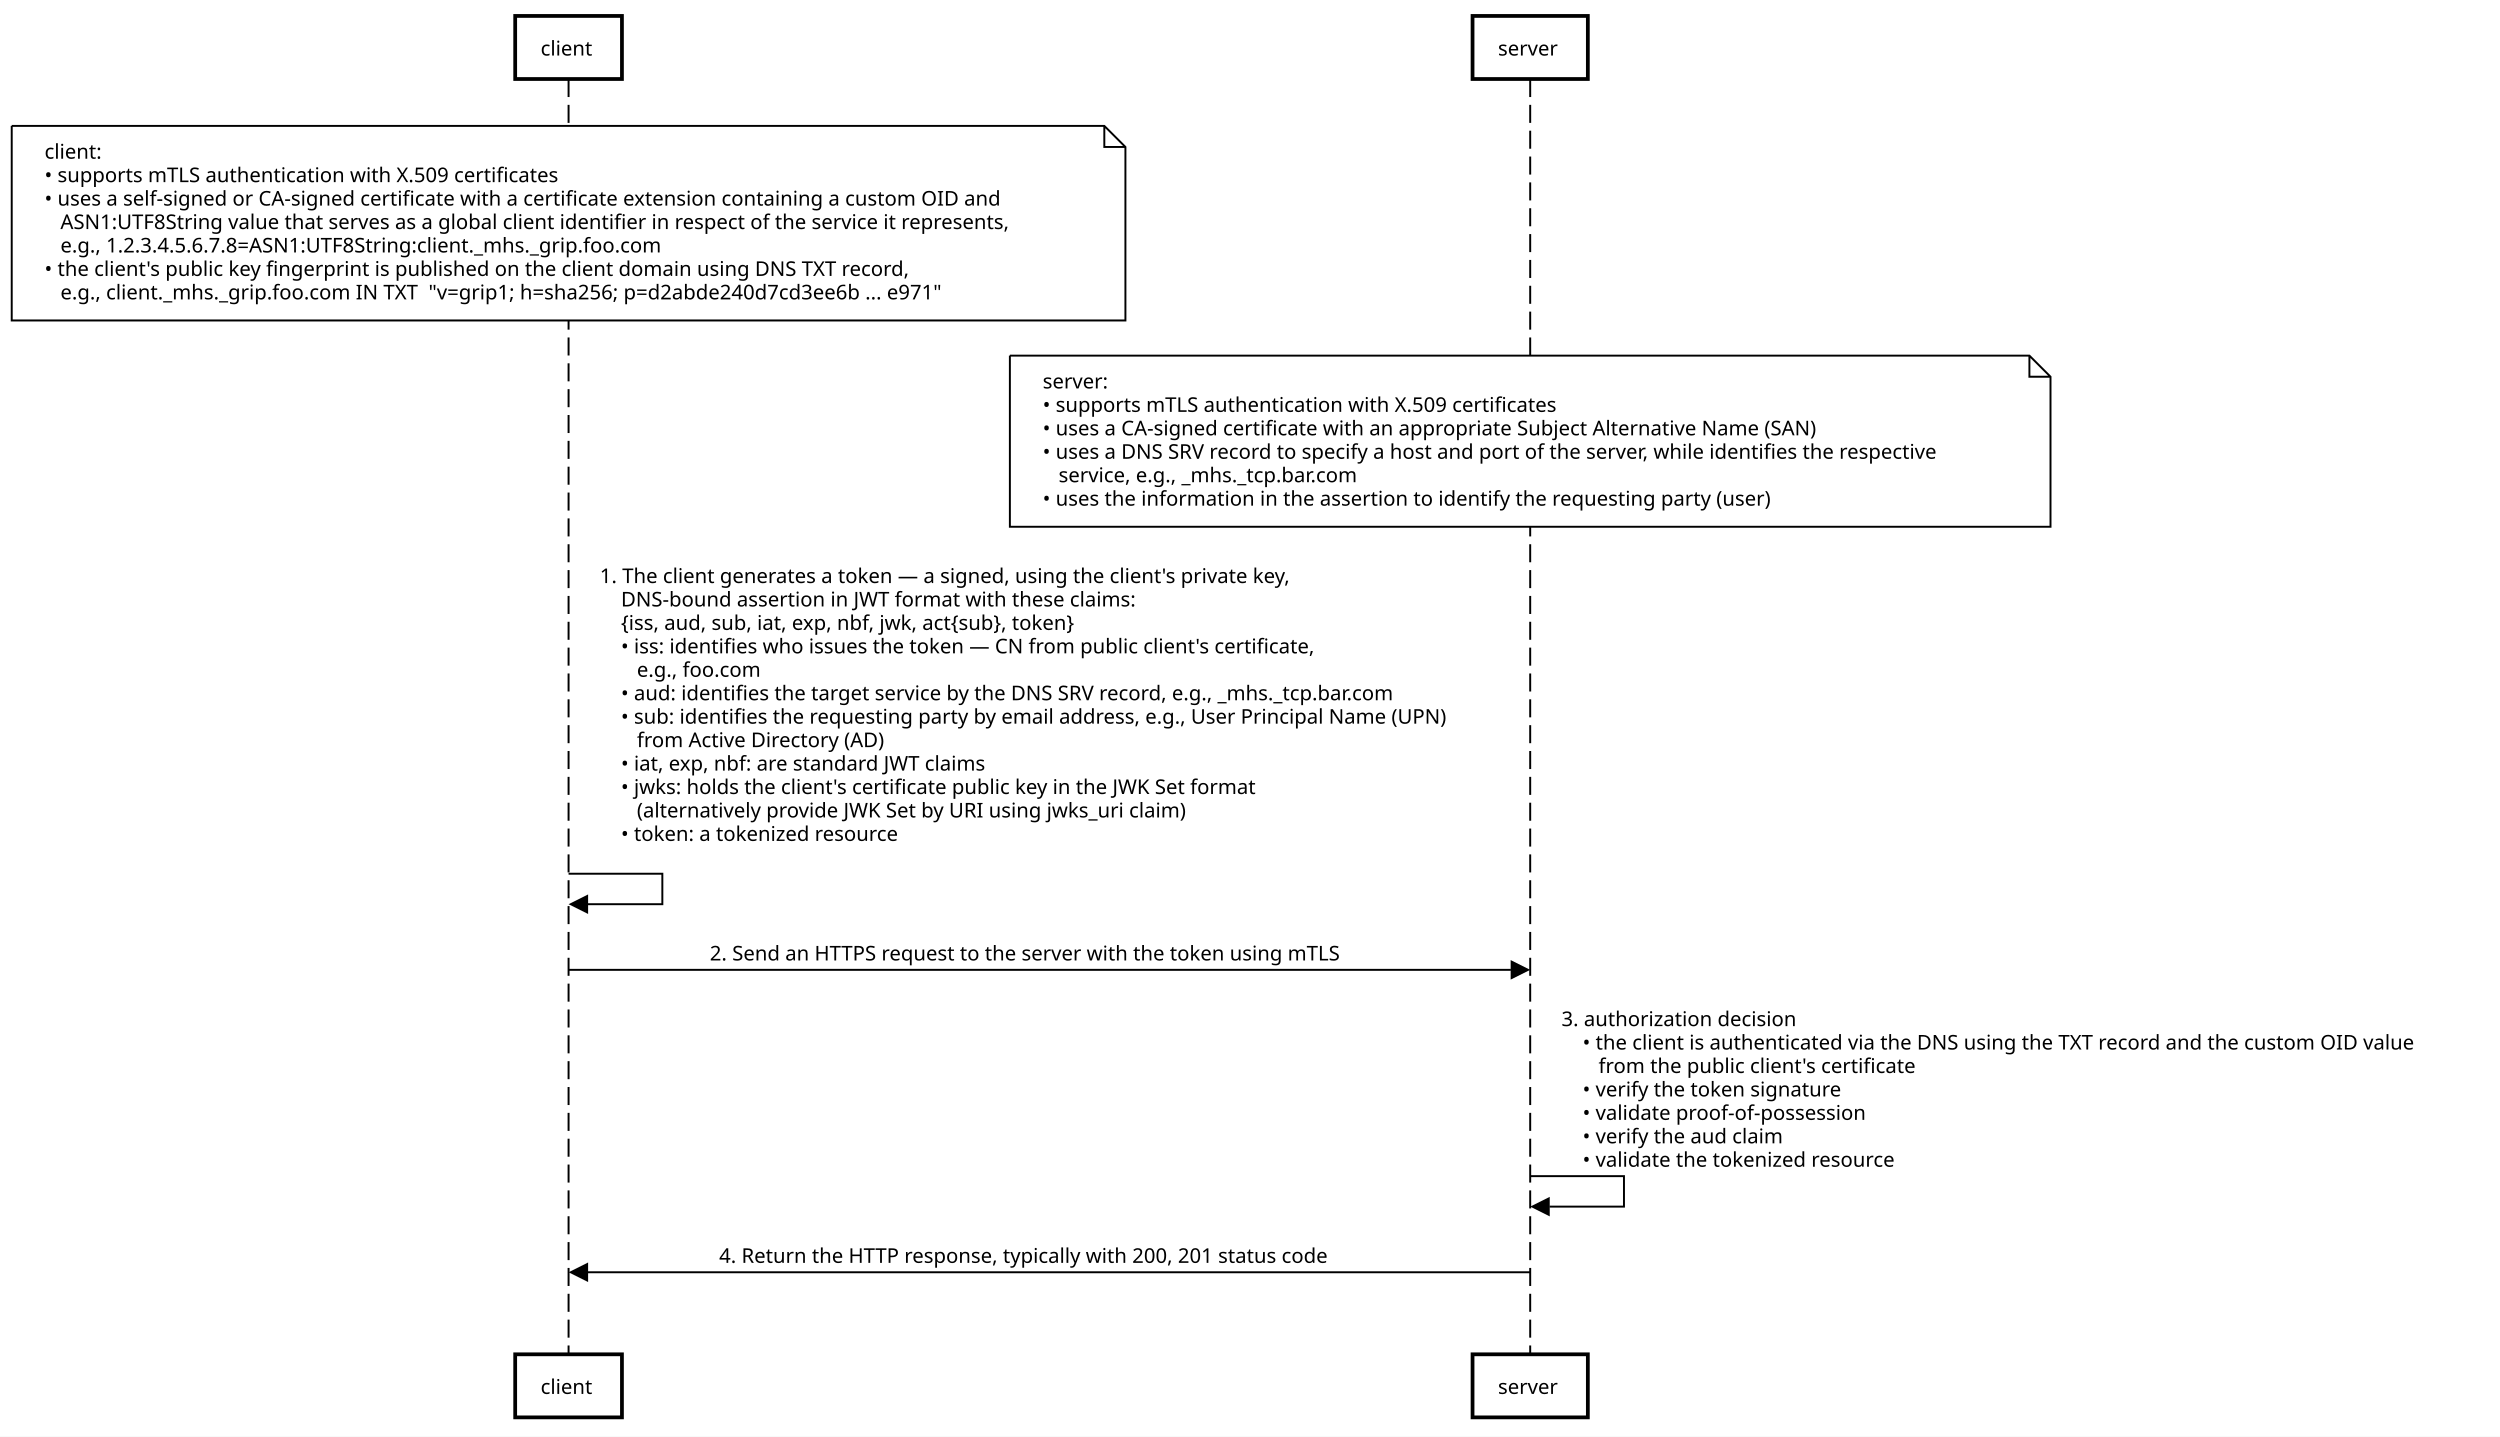
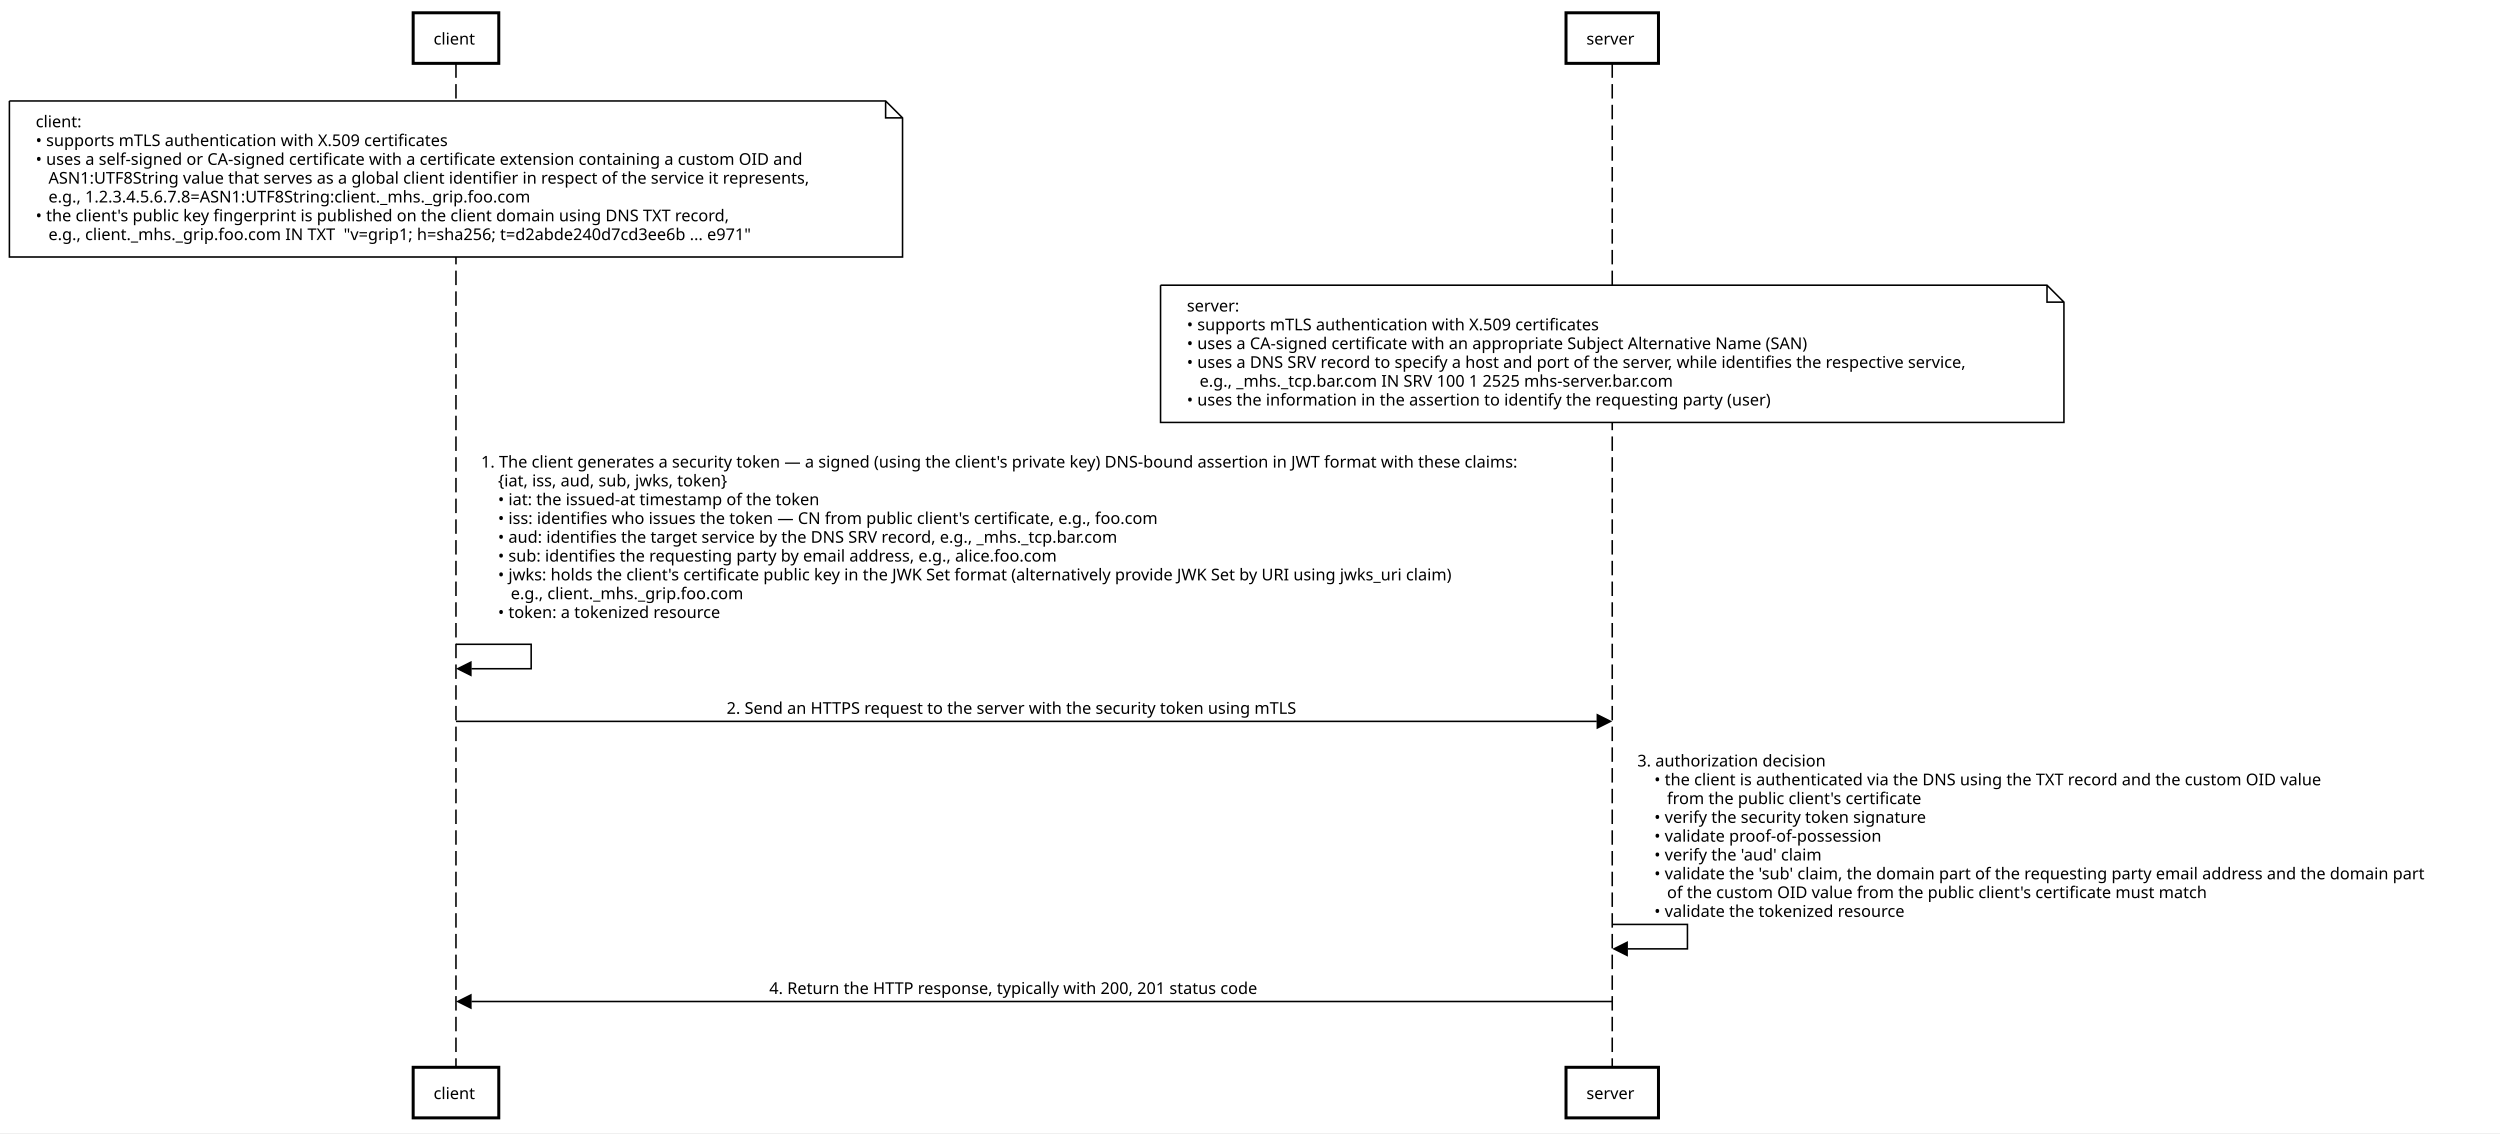
- <svg xmlns="http://www.w3.org/2000/svg" version="1.1" width="1474" height="847">
+ <svg xmlns="http://www.w3.org/2000/svg" version="1.1" width="1838" height="833">
  <defs />
  <g>
    <g />
    <g />
    <g />
    <g />
    <g />
    <g />
    <g />
    <g />
    <g />
    <g />
    <g />
    <g />
    <g />
    <g />
    <g />
    <g />
    <g />
    <g />
    <g />
    <g />
    <g />
    <g />
    <g />
    <g />
    <g />
    <g />
    <g />
    <g />
    <g />
    <g />
    <g />
    <g />
    <g />
    <g />
    <g />
    <g />
-     <g />
-     <g>
-       <rect fill="white" stroke="none" x="0" y="0" width="1474" height="847" />
-     </g>
-     <g />
-     <g>
-       <path fill="none" stroke="black" paint-order="fill stroke markers" d=" M 335.229 46.58 L 335.229 798.502" stroke-miterlimit="10" stroke-width="1.152" stroke-dasharray="10.632,4.607" />
-       <path fill="none" stroke="black" paint-order="fill stroke markers" d=" M 902.203 46.58 L 902.203 798.502" stroke-miterlimit="10" stroke-width="1.152" stroke-dasharray="10.632,4.607" />
+     <g>
+       <rect fill="white" stroke="none" x="0" y="0" width="1838" height="833" />
+     </g>
+     <g />
+     <g>
+       <path fill="none" stroke="black" paint-order="fill stroke markers" d=" M 335.229 46.58 L 335.229 784.68" stroke-miterlimit="10" stroke-width="1.152" stroke-dasharray="10.632,4.607" />
+       <path fill="none" stroke="black" paint-order="fill stroke markers" d=" M 1185.319 46.58 L 1185.319 784.68" stroke-miterlimit="10" stroke-width="1.152" stroke-dasharray="10.632,4.607" />
    </g>
    <g>
      <path fill="none" stroke="none" />
      <g>
        <path fill="white" stroke="black" paint-order="fill stroke markers" d=" M 303.757 9.399 L 366.701 9.399 L 366.701 46.58 L 303.757 46.58 L 303.757 9.399 Z" stroke-miterlimit="10" stroke-width="2.212" stroke-dasharray="" />
      </g>
      <g>
        <text fill="black" stroke="none" font-family="sans-serif" font-size="9pt" font-style="normal" font-weight="normal" text-decoration="normal" x="318.754" y="32.758" text-anchor="start" dominant-baseline="alphabetic" xml:space="preserve">client</text>
      </g>
      <path fill="none" stroke="none" />
      <g>
-         <path fill="white" stroke="black" paint-order="fill stroke markers" d=" M 868.214 9.399 L 936.191 9.399 L 936.191 46.58 L 868.214 46.58 L 868.214 9.399 Z" stroke-miterlimit="10" stroke-width="2.212" stroke-dasharray="" />
-       </g>
-       <g>
-         <text fill="black" stroke="none" font-family="sans-serif" font-size="9pt" font-style="normal" font-weight="normal" text-decoration="normal" x="883.211" y="32.758" text-anchor="start" dominant-baseline="alphabetic" xml:space="preserve">server</text>
-       </g>
-       <path fill="none" stroke="none" />
-       <g>
-         <path fill="white" stroke="black" paint-order="fill stroke markers" d=" M 303.757 798.502 L 366.701 798.502 L 366.701 835.684 L 303.757 835.684 L 303.757 798.502 Z" stroke-miterlimit="10" stroke-width="2.212" stroke-dasharray="" />
-       </g>
-       <g>
-         <text fill="black" stroke="none" font-family="sans-serif" font-size="9pt" font-style="normal" font-weight="normal" text-decoration="normal" x="318.754" y="821.862" text-anchor="start" dominant-baseline="alphabetic" xml:space="preserve">client</text>
-       </g>
-       <path fill="none" stroke="none" />
-       <g>
-         <path fill="white" stroke="black" paint-order="fill stroke markers" d=" M 868.214 798.502 L 936.191 798.502 L 936.191 835.684 L 868.214 835.684 L 868.214 798.502 Z" stroke-miterlimit="10" stroke-width="2.212" stroke-dasharray="" />
-       </g>
-       <g>
-         <text fill="black" stroke="none" font-family="sans-serif" font-size="9pt" font-style="normal" font-weight="normal" text-decoration="normal" x="883.211" y="821.862" text-anchor="start" dominant-baseline="alphabetic" xml:space="preserve">server</text>
+         <path fill="white" stroke="black" paint-order="fill stroke markers" d=" M 1151.331 9.399 L 1219.308 9.399 L 1219.308 46.58 L 1151.331 46.58 L 1151.331 9.399 Z" stroke-miterlimit="10" stroke-width="2.212" stroke-dasharray="" />
+       </g>
+       <g>
+         <text fill="black" stroke="none" font-family="sans-serif" font-size="9pt" font-style="normal" font-weight="normal" text-decoration="normal" x="1166.327" y="32.758" text-anchor="start" dominant-baseline="alphabetic" xml:space="preserve">server</text>
+       </g>
+       <path fill="none" stroke="none" />
+       <g>
+         <path fill="white" stroke="black" paint-order="fill stroke markers" d=" M 303.757 784.68 L 366.701 784.68 L 366.701 821.862 L 303.757 821.862 L 303.757 784.68 Z" stroke-miterlimit="10" stroke-width="2.212" stroke-dasharray="" />
+       </g>
+       <g>
+         <text fill="black" stroke="none" font-family="sans-serif" font-size="9pt" font-style="normal" font-weight="normal" text-decoration="normal" x="318.754" y="808.04" text-anchor="start" dominant-baseline="alphabetic" xml:space="preserve">client</text>
+       </g>
+       <path fill="none" stroke="none" />
+       <g>
+         <path fill="white" stroke="black" paint-order="fill stroke markers" d=" M 1151.331 784.68 L 1219.308 784.68 L 1219.308 821.862 L 1151.331 821.862 L 1151.331 784.68 Z" stroke-miterlimit="10" stroke-width="2.212" stroke-dasharray="" />
+       </g>
+       <g>
+         <text fill="black" stroke="none" font-family="sans-serif" font-size="9pt" font-style="normal" font-weight="normal" text-decoration="normal" x="1166.327" y="808.04" text-anchor="start" dominant-baseline="alphabetic" xml:space="preserve">server</text>
      </g>
    </g>
    <g>
      <path fill="white" stroke="black" paint-order="fill stroke markers" d=" M 6.911 74.225 L 651.106 74.225 L 663.546 86.665 L 663.546 188.948 L 6.911 188.948 L 6.911 74.225 M 651.106 74.225 L 651.106 86.665 L 663.546 86.665" stroke-miterlimit="10" stroke-width="1.152" stroke-dasharray="" />
      <g>
        <text fill="black" stroke="none" font-family="sans-serif" font-size="9pt" font-style="normal" font-weight="normal" text-decoration="normal" x="26.262" y="93.576" text-anchor="start" dominant-baseline="alphabetic" xml:space="preserve">client:</text>
        <text fill="black" stroke="none" font-family="sans-serif" font-size="9pt" font-style="normal" font-weight="normal" text-decoration="normal" x="26.262" y="107.398" text-anchor="start" dominant-baseline="alphabetic" xml:space="preserve">• supports mTLS authentication with X.509 certificates</text>
        <text fill="black" stroke="none" font-family="sans-serif" font-size="9pt" font-style="normal" font-weight="normal" text-decoration="normal" x="26.262" y="121.22" text-anchor="start" dominant-baseline="alphabetic" xml:space="preserve">• uses a self-signed or CA-signed certificate with a certificate extension containing a custom OID and</text>
        <text fill="black" stroke="none" font-family="sans-serif" font-size="9pt" font-style="normal" font-weight="normal" text-decoration="normal" x="26.262" y="135.042" text-anchor="start" dominant-baseline="alphabetic" xml:space="preserve">   ASN1:UTF8String value that serves as a global client identifier in respect of the service it represents,</text>
        <text fill="black" stroke="none" font-family="sans-serif" font-size="9pt" font-style="normal" font-weight="normal" text-decoration="normal" x="26.262" y="148.864" text-anchor="start" dominant-baseline="alphabetic" xml:space="preserve">   e.g., 1.2.3.4.5.6.7.8=ASN1:UTF8String:client._mhs._grip.foo.com</text>
        <text fill="black" stroke="none" font-family="sans-serif" font-size="9pt" font-style="normal" font-weight="normal" text-decoration="normal" x="26.262" y="162.686" text-anchor="start" dominant-baseline="alphabetic" xml:space="preserve">• the client's public key fingerprint is published on the client domain using DNS TXT record,</text>
-         <text fill="black" stroke="none" font-family="sans-serif" font-size="9pt" font-style="normal" font-weight="normal" text-decoration="normal" x="26.262" y="176.508" text-anchor="start" dominant-baseline="alphabetic" xml:space="preserve">   e.g., client._mhs._grip.foo.com IN TXT  "v=grip1; h=sha256; p=d2abde240d7cd3ee6b ... e971"</text>
-       </g>
-       <path fill="white" stroke="black" paint-order="fill stroke markers" d=" M 595.427 209.681 L 1196.539 209.681 L 1208.978 222.121 L 1208.978 310.582 L 595.427 310.582 L 595.427 209.681 M 1196.539 209.681 L 1196.539 222.121 L 1208.978 222.121" stroke-miterlimit="10" stroke-width="1.152" stroke-dasharray="" />
-       <g>
-         <text fill="black" stroke="none" font-family="sans-serif" font-size="9pt" font-style="normal" font-weight="normal" text-decoration="normal" x="614.778" y="229.032" text-anchor="start" dominant-baseline="alphabetic" xml:space="preserve">server:</text>
-         <text fill="black" stroke="none" font-family="sans-serif" font-size="9pt" font-style="normal" font-weight="normal" text-decoration="normal" x="614.778" y="242.854" text-anchor="start" dominant-baseline="alphabetic" xml:space="preserve">• supports mTLS authentication with X.509 certificates</text>
-         <text fill="black" stroke="none" font-family="sans-serif" font-size="9pt" font-style="normal" font-weight="normal" text-decoration="normal" x="614.778" y="256.676" text-anchor="start" dominant-baseline="alphabetic" xml:space="preserve">• uses a CA-signed certificate with an appropriate Subject Alternative Name (SAN)</text>
-         <text fill="black" stroke="none" font-family="sans-serif" font-size="9pt" font-style="normal" font-weight="normal" text-decoration="normal" x="614.778" y="270.498" text-anchor="start" dominant-baseline="alphabetic" xml:space="preserve">• uses a DNS SRV record to specify a host and port of the server, while identifies the respective</text>
-         <text fill="black" stroke="none" font-family="sans-serif" font-size="9pt" font-style="normal" font-weight="normal" text-decoration="normal" x="614.778" y="284.32" text-anchor="start" dominant-baseline="alphabetic" xml:space="preserve">   service, e.g., _mhs._tcp.bar.com</text>
-         <text fill="black" stroke="none" font-family="sans-serif" font-size="9pt" font-style="normal" font-weight="normal" text-decoration="normal" x="614.778" y="298.143" text-anchor="start" dominant-baseline="alphabetic" xml:space="preserve">• uses the information in the assertion to identify the requesting party (user)</text>
-       </g>
-       <g>
-         <g>
-           <rect fill="white" stroke="none" x="351.585" y="331.316" width="446.763" height="17.969" />
-         </g>
-         <g>
-           <rect fill="white" stroke="none" x="351.585" y="345.138" width="344.28" height="17.969" />
-         </g>
-         <g>
-           <rect fill="white" stroke="none" x="351.585" y="358.96" width="321.347" height="17.969" />
-         </g>
-         <g>
-           <rect fill="white" stroke="none" x="351.585" y="372.782" width="462.663" height="17.969" />
-         </g>
-         <g>
-           <rect fill="white" stroke="none" x="351.585" y="386.604" width="109.28" height="17.969" />
-         </g>
-         <g>
-           <rect fill="white" stroke="none" x="351.585" y="400.426" width="517.897" height="17.969" />
-         </g>
-         <g>
-           <rect fill="white" stroke="none" x="351.585" y="414.248" width="545.78" height="17.969" />
-         </g>
-         <g>
-           <rect fill="white" stroke="none" x="351.585" y="428.07" width="189.463" height="17.969" />
-         </g>
-         <g>
-           <rect fill="white" stroke="none" x="351.585" y="441.892" width="255.063" height="17.969" />
-         </g>
-         <g>
-           <rect fill="white" stroke="none" x="351.585" y="455.714" width="428.28" height="17.969" />
-         </g>
-         <g>
-           <rect fill="white" stroke="none" x="351.585" y="469.537" width="382.463" height="17.969" />
-         </g>
-         <g>
-           <rect fill="white" stroke="none" x="351.585" y="483.359" width="196.797" height="17.969" />
-         </g>
-         <g>
-           <rect fill="white" stroke="none" x="351.585" y="497.181" width="4.147" height="17.969" />
-         </g>
-         <text fill="black" stroke="none" font-family="sans-serif" font-size="9pt" font-style="normal" font-weight="normal" text-decoration="normal" x="353.658" y="343.756" text-anchor="start" dominant-baseline="alphabetic" xml:space="preserve">1. The client generates a token — a signed, using the client's private key,</text>
-         <text fill="black" stroke="none" font-family="sans-serif" font-size="9pt" font-style="normal" font-weight="normal" text-decoration="normal" x="353.658" y="357.578" text-anchor="start" dominant-baseline="alphabetic" xml:space="preserve">    DNS-bound assertion in JWT format with these claims:</text>
-         <text fill="black" stroke="none" font-family="sans-serif" font-size="9pt" font-style="normal" font-weight="normal" text-decoration="normal" x="353.658" y="371.4" text-anchor="start" dominant-baseline="alphabetic" xml:space="preserve">    {iss, aud, sub, iat, exp, nbf, jwk, act{sub}, token}</text>
-         <text fill="black" stroke="none" font-family="sans-serif" font-size="9pt" font-style="normal" font-weight="normal" text-decoration="normal" x="353.658" y="385.222" text-anchor="start" dominant-baseline="alphabetic" xml:space="preserve">    • iss: identifies who issues the token — CN from public client's certificate,</text>
-         <text fill="black" stroke="none" font-family="sans-serif" font-size="9pt" font-style="normal" font-weight="normal" text-decoration="normal" x="353.658" y="399.044" text-anchor="start" dominant-baseline="alphabetic" xml:space="preserve">       e.g., foo.com</text>
-         <text fill="black" stroke="none" font-family="sans-serif" font-size="9pt" font-style="normal" font-weight="normal" text-decoration="normal" x="353.658" y="412.866" text-anchor="start" dominant-baseline="alphabetic" xml:space="preserve">    • aud: identifies the target service by the DNS SRV record, e.g., _mhs._tcp.bar.com</text>
-         <text fill="black" stroke="none" font-family="sans-serif" font-size="9pt" font-style="normal" font-weight="normal" text-decoration="normal" x="353.658" y="426.688" text-anchor="start" dominant-baseline="alphabetic" xml:space="preserve">    • sub: identifies the requesting party by email address, e.g., User Principal Name (UPN)</text>
-         <text fill="black" stroke="none" font-family="sans-serif" font-size="9pt" font-style="normal" font-weight="normal" text-decoration="normal" x="353.658" y="440.51" text-anchor="start" dominant-baseline="alphabetic" xml:space="preserve">       from Active Directory (AD)</text>
-         <text fill="black" stroke="none" font-family="sans-serif" font-size="9pt" font-style="normal" font-weight="normal" text-decoration="normal" x="353.658" y="454.332" text-anchor="start" dominant-baseline="alphabetic" xml:space="preserve">    • iat, exp, nbf: are standard JWT claims</text>
-         <text fill="black" stroke="none" font-family="sans-serif" font-size="9pt" font-style="normal" font-weight="normal" text-decoration="normal" x="353.658" y="468.154" text-anchor="start" dominant-baseline="alphabetic" xml:space="preserve">    • jwks: holds the client's certificate public key in the JWK Set format</text>
-         <text fill="black" stroke="none" font-family="sans-serif" font-size="9pt" font-style="normal" font-weight="normal" text-decoration="normal" x="353.658" y="481.976" text-anchor="start" dominant-baseline="alphabetic" xml:space="preserve">       (alternatively provide JWK Set by URI using jwks_uri claim)</text>
-         <text fill="black" stroke="none" font-family="sans-serif" font-size="9pt" font-style="normal" font-weight="normal" text-decoration="normal" x="353.658" y="495.799" text-anchor="start" dominant-baseline="alphabetic" xml:space="preserve">    • token: a tokenized resource</text>
-         <text fill="black" stroke="none" font-family="sans-serif" font-size="9pt" font-style="normal" font-weight="normal" text-decoration="normal" x="353.658" y="509.621" text-anchor="start" dominant-baseline="alphabetic" xml:space="preserve" />
-       </g>
-       <g>
-         <path fill="none" stroke="black" paint-order="fill stroke markers" d=" M 335.229 515.149 L 390.517 515.149 L 390.517 533.118 L 346.609 533.118" stroke-miterlimit="10" stroke-width="1.152" stroke-dasharray="" />
-         <g transform="translate(335.2287,533.1182) translate(-335.2287,-533.1182)">
-           <path fill="black" stroke="none" paint-order="stroke fill markers" d=" M 346.747 527.359 L 335.229 533.118 L 346.747 538.877 Z" />
-         </g>
-       </g>
-       <g>
-         <g>
-           <rect fill="white" stroke="none" x="416.417" y="553.851" width="404.597" height="17.969" />
-         </g>
-         <text fill="black" stroke="none" font-family="sans-serif" font-size="9pt" font-style="normal" font-weight="normal" text-decoration="normal" x="418.491" y="566.291" text-anchor="start" dominant-baseline="alphabetic" xml:space="preserve">2. Send an HTTPS request to the server with the token using mTLS</text>
-       </g>
-       <g>
-         <path fill="none" stroke="black" paint-order="fill stroke markers" d=" M 335.229 571.82 L 890.822 571.82" stroke-miterlimit="10" stroke-width="1.152" stroke-dasharray="" />
-         <g transform="translate(902.2025,571.8201) translate(-902.2025,-571.8201)">
-           <path fill="black" stroke="none" paint-order="stroke fill markers" d=" M 890.684 566.061 L 902.203 571.82 L 890.684 577.579 Z" />
-         </g>
-       </g>
-       <g>
-         <g>
-           <rect fill="white" stroke="none" x="918.559" y="592.553" width="152.197" height="17.969" />
-         </g>
-         <g>
-           <rect fill="white" stroke="none" x="918.559" y="606.375" width="551.513" height="17.969" />
-         </g>
-         <g>
-           <rect fill="white" stroke="none" x="918.559" y="620.197" width="232.88" height="17.969" />
-         </g>
-         <g>
-           <rect fill="white" stroke="none" x="918.559" y="634.02" width="185.363" height="17.969" />
-         </g>
-         <g>
-           <rect fill="white" stroke="none" x="918.559" y="647.842" width="198.28" height="17.969" />
-         </g>
-         <g>
-           <rect fill="white" stroke="none" x="918.559" y="661.664" width="150.18" height="17.969" />
-         </g>
-         <g>
-           <rect fill="white" stroke="none" x="918.559" y="675.486" width="219.697" height="17.969" />
-         </g>
-         <text fill="black" stroke="none" font-family="sans-serif" font-size="9pt" font-style="normal" font-weight="normal" text-decoration="normal" x="920.632" y="604.993" text-anchor="start" dominant-baseline="alphabetic" xml:space="preserve">3. authorization decision</text>
-         <text fill="black" stroke="none" font-family="sans-serif" font-size="9pt" font-style="normal" font-weight="normal" text-decoration="normal" x="920.632" y="618.815" text-anchor="start" dominant-baseline="alphabetic" xml:space="preserve">    • the client is authenticated via the DNS using the TXT record and the custom OID value</text>
-         <text fill="black" stroke="none" font-family="sans-serif" font-size="9pt" font-style="normal" font-weight="normal" text-decoration="normal" x="920.632" y="632.637" text-anchor="start" dominant-baseline="alphabetic" xml:space="preserve">       from the public client's certificate</text>
-         <text fill="black" stroke="none" font-family="sans-serif" font-size="9pt" font-style="normal" font-weight="normal" text-decoration="normal" x="920.632" y="646.459" text-anchor="start" dominant-baseline="alphabetic" xml:space="preserve">    • verify the token signature</text>
-         <text fill="black" stroke="none" font-family="sans-serif" font-size="9pt" font-style="normal" font-weight="normal" text-decoration="normal" x="920.632" y="660.281" text-anchor="start" dominant-baseline="alphabetic" xml:space="preserve">    • validate proof-of-possession</text>
-         <text fill="black" stroke="none" font-family="sans-serif" font-size="9pt" font-style="normal" font-weight="normal" text-decoration="normal" x="920.632" y="674.104" text-anchor="start" dominant-baseline="alphabetic" xml:space="preserve">    • verify the aud claim</text>
-         <text fill="black" stroke="none" font-family="sans-serif" font-size="9pt" font-style="normal" font-weight="normal" text-decoration="normal" x="920.632" y="687.926" text-anchor="start" dominant-baseline="alphabetic" xml:space="preserve">    • validate the tokenized resource</text>
-       </g>
-       <g>
-         <path fill="none" stroke="black" paint-order="fill stroke markers" d=" M 902.203 693.455 L 957.491 693.455 L 957.491 711.423 L 913.583 711.423" stroke-miterlimit="10" stroke-width="1.152" stroke-dasharray="" />
-         <g transform="translate(902.2025,711.4232) translate(-902.2025,-711.4232)">
-           <path fill="black" stroke="none" paint-order="stroke fill markers" d=" M 913.721 705.664 L 902.203 711.423 L 913.721 717.182 Z" />
-         </g>
-       </g>
-       <g>
-         <g>
-           <rect fill="white" stroke="none" x="421.917" y="732.156" width="393.597" height="17.969" />
-         </g>
-         <text fill="black" stroke="none" font-family="sans-serif" font-size="9pt" font-style="normal" font-weight="normal" text-decoration="normal" x="423.991" y="744.596" text-anchor="start" dominant-baseline="alphabetic" xml:space="preserve">4. Return the HTTP response, typically with 200, 201 status code</text>
-       </g>
-       <g>
-         <path fill="none" stroke="black" paint-order="fill stroke markers" d=" M 902.203 750.125 L 346.609 750.125" stroke-miterlimit="10" stroke-width="1.152" stroke-dasharray="" />
-         <g transform="translate(335.2287,750.1251) translate(-335.2287,-750.1251)">
-           <path fill="black" stroke="none" paint-order="stroke fill markers" d=" M 346.747 744.366 L 335.229 750.125 L 346.747 755.884 Z" />
+         <text fill="black" stroke="none" font-family="sans-serif" font-size="9pt" font-style="normal" font-weight="normal" text-decoration="normal" x="26.262" y="176.508" text-anchor="start" dominant-baseline="alphabetic" xml:space="preserve">   e.g., client._mhs._grip.foo.com IN TXT  "v=grip1; h=sha256; t=d2abde240d7cd3ee6b ... e971"</text>
+       </g>
+       <path fill="white" stroke="black" paint-order="fill stroke markers" d=" M 853.235 209.681 L 1504.964 209.681 L 1517.403 222.121 L 1517.403 310.582 L 853.235 310.582 L 853.235 209.681 M 1504.964 209.681 L 1504.964 222.121 L 1517.403 222.121" stroke-miterlimit="10" stroke-width="1.152" stroke-dasharray="" />
+       <g>
+         <text fill="black" stroke="none" font-family="sans-serif" font-size="9pt" font-style="normal" font-weight="normal" text-decoration="normal" x="872.586" y="229.032" text-anchor="start" dominant-baseline="alphabetic" xml:space="preserve">server:</text>
+         <text fill="black" stroke="none" font-family="sans-serif" font-size="9pt" font-style="normal" font-weight="normal" text-decoration="normal" x="872.586" y="242.854" text-anchor="start" dominant-baseline="alphabetic" xml:space="preserve">• supports mTLS authentication with X.509 certificates</text>
+         <text fill="black" stroke="none" font-family="sans-serif" font-size="9pt" font-style="normal" font-weight="normal" text-decoration="normal" x="872.586" y="256.676" text-anchor="start" dominant-baseline="alphabetic" xml:space="preserve">• uses a CA-signed certificate with an appropriate Subject Alternative Name (SAN)</text>
+         <text fill="black" stroke="none" font-family="sans-serif" font-size="9pt" font-style="normal" font-weight="normal" text-decoration="normal" x="872.586" y="270.498" text-anchor="start" dominant-baseline="alphabetic" xml:space="preserve">• uses a DNS SRV record to specify a host and port of the server, while identifies the respective service,</text>
+         <text fill="black" stroke="none" font-family="sans-serif" font-size="9pt" font-style="normal" font-weight="normal" text-decoration="normal" x="872.586" y="284.32" text-anchor="start" dominant-baseline="alphabetic" xml:space="preserve">   e.g., _mhs._tcp.bar.com IN SRV 100 1 2525 mhs-server.bar.com</text>
+         <text fill="black" stroke="none" font-family="sans-serif" font-size="9pt" font-style="normal" font-weight="normal" text-decoration="normal" x="872.586" y="298.143" text-anchor="start" dominant-baseline="alphabetic" xml:space="preserve">• uses the information in the assertion to identify the requesting party (user)</text>
+       </g>
+       <g>
+         <g>
+           <rect fill="white" stroke="none" x="351.585" y="331.316" width="828.897" height="17.969" />
+         </g>
+         <g>
+           <rect fill="white" stroke="none" x="351.585" y="345.138" width="207.997" height="17.969" />
+         </g>
+         <g>
+           <rect fill="white" stroke="none" x="351.585" y="358.96" width="276.647" height="17.969" />
+         </g>
+         <g>
+           <rect fill="white" stroke="none" x="351.585" y="372.782" width="544.897" height="17.969" />
+         </g>
+         <g>
+           <rect fill="white" stroke="none" x="351.585" y="386.604" width="517.897" height="17.969" />
+         </g>
+         <g>
+           <rect fill="white" stroke="none" x="351.585" y="400.426" width="466.047" height="17.969" />
+         </g>
+         <g>
+           <rect fill="white" stroke="none" x="351.585" y="414.248" width="783.697" height="17.969" />
+         </g>
+         <g>
+           <rect fill="white" stroke="none" x="351.585" y="428.07" width="214.713" height="17.969" />
+         </g>
+         <g>
+           <rect fill="white" stroke="none" x="351.585" y="441.892" width="196.797" height="17.969" />
+         </g>
+         <g>
+           <rect fill="white" stroke="none" x="351.585" y="455.714" width="4.147" height="17.969" />
+         </g>
+         <text fill="black" stroke="none" font-family="sans-serif" font-size="9pt" font-style="normal" font-weight="normal" text-decoration="normal" x="353.658" y="343.756" text-anchor="start" dominant-baseline="alphabetic" xml:space="preserve">1. The client generates a security token — a signed (using the client's private key) DNS-bound assertion in JWT format with these claims:</text>
+         <text fill="black" stroke="none" font-family="sans-serif" font-size="9pt" font-style="normal" font-weight="normal" text-decoration="normal" x="353.658" y="357.578" text-anchor="start" dominant-baseline="alphabetic" xml:space="preserve">    {iat, iss, aud, sub, jwks, token}</text>
+         <text fill="black" stroke="none" font-family="sans-serif" font-size="9pt" font-style="normal" font-weight="normal" text-decoration="normal" x="353.658" y="371.4" text-anchor="start" dominant-baseline="alphabetic" xml:space="preserve">    • iat: the issued-at timestamp of the token</text>
+         <text fill="black" stroke="none" font-family="sans-serif" font-size="9pt" font-style="normal" font-weight="normal" text-decoration="normal" x="353.658" y="385.222" text-anchor="start" dominant-baseline="alphabetic" xml:space="preserve">    • iss: identifies who issues the token — CN from public client's certificate, e.g., foo.com</text>
+         <text fill="black" stroke="none" font-family="sans-serif" font-size="9pt" font-style="normal" font-weight="normal" text-decoration="normal" x="353.658" y="399.044" text-anchor="start" dominant-baseline="alphabetic" xml:space="preserve">    • aud: identifies the target service by the DNS SRV record, e.g., _mhs._tcp.bar.com</text>
+         <text fill="black" stroke="none" font-family="sans-serif" font-size="9pt" font-style="normal" font-weight="normal" text-decoration="normal" x="353.658" y="412.866" text-anchor="start" dominant-baseline="alphabetic" xml:space="preserve">    • sub: identifies the requesting party by email address, e.g., alice.foo.com</text>
+         <text fill="black" stroke="none" font-family="sans-serif" font-size="9pt" font-style="normal" font-weight="normal" text-decoration="normal" x="353.658" y="426.688" text-anchor="start" dominant-baseline="alphabetic" xml:space="preserve">    • jwks: holds the client's certificate public key in the JWK Set format (alternatively provide JWK Set by URI using jwks_uri claim)</text>
+         <text fill="black" stroke="none" font-family="sans-serif" font-size="9pt" font-style="normal" font-weight="normal" text-decoration="normal" x="353.658" y="440.51" text-anchor="start" dominant-baseline="alphabetic" xml:space="preserve">       e.g., client._mhs._grip.foo.com</text>
+         <text fill="black" stroke="none" font-family="sans-serif" font-size="9pt" font-style="normal" font-weight="normal" text-decoration="normal" x="353.658" y="454.332" text-anchor="start" dominant-baseline="alphabetic" xml:space="preserve">    • token: a tokenized resource</text>
+         <text fill="black" stroke="none" font-family="sans-serif" font-size="9pt" font-style="normal" font-weight="normal" text-decoration="normal" x="353.658" y="468.154" text-anchor="start" dominant-baseline="alphabetic" xml:space="preserve" />
+       </g>
+       <g>
+         <path fill="none" stroke="black" paint-order="fill stroke markers" d=" M 335.229 473.683 L 390.517 473.683 L 390.517 491.652 L 346.609 491.652" stroke-miterlimit="10" stroke-width="1.152" stroke-dasharray="" />
+         <g transform="translate(335.2287,491.6519) translate(-335.2287,-491.6519)">
+           <path fill="black" stroke="none" paint-order="stroke fill markers" d=" M 346.747 485.893 L 335.229 491.652 L 346.747 497.411 Z" />
+         </g>
+       </g>
+       <g>
+         <g>
+           <rect fill="white" stroke="none" x="532.117" y="512.385" width="456.313" height="17.969" />
+         </g>
+         <text fill="black" stroke="none" font-family="sans-serif" font-size="9pt" font-style="normal" font-weight="normal" text-decoration="normal" x="534.191" y="524.825" text-anchor="start" dominant-baseline="alphabetic" xml:space="preserve">2. Send an HTTPS request to the server with the security token using mTLS</text>
+       </g>
+       <g>
+         <path fill="none" stroke="black" paint-order="fill stroke markers" d=" M 335.229 530.354 L 1173.939 530.354" stroke-miterlimit="10" stroke-width="1.152" stroke-dasharray="" />
+         <g transform="translate(1185.319,530.3538) translate(-1185.319,-530.3538)">
+           <path fill="black" stroke="none" paint-order="stroke fill markers" d=" M 1173.801 524.595 L 1185.319 530.354 L 1173.801 536.113 Z" />
+         </g>
+       </g>
+       <g>
+         <g>
+           <rect fill="white" stroke="none" x="1201.675" y="551.087" width="152.197" height="17.969" />
+         </g>
+         <g>
+           <rect fill="white" stroke="none" x="1201.675" y="564.909" width="551.513" height="17.969" />
+         </g>
+         <g>
+           <rect fill="white" stroke="none" x="1201.675" y="578.731" width="232.88" height="17.969" />
+         </g>
+         <g>
+           <rect fill="white" stroke="none" x="1201.675" y="592.553" width="237.08" height="17.969" />
+         </g>
+         <g>
+           <rect fill="white" stroke="none" x="1201.675" y="606.375" width="198.28" height="17.969" />
+         </g>
+         <g>
+           <rect fill="white" stroke="none" x="1201.675" y="620.197" width="156.78" height="17.969" />
+         </g>
+         <g>
+           <rect fill="white" stroke="none" x="1201.675" y="634.02" width="631.73" height="17.969" />
+         </g>
+         <g>
+           <rect fill="white" stroke="none" x="1201.675" y="647.842" width="458.18" height="17.969" />
+         </g>
+         <g>
+           <rect fill="white" stroke="none" x="1201.675" y="661.664" width="219.697" height="17.969" />
+         </g>
+         <text fill="black" stroke="none" font-family="sans-serif" font-size="9pt" font-style="normal" font-weight="normal" text-decoration="normal" x="1203.749" y="563.527" text-anchor="start" dominant-baseline="alphabetic" xml:space="preserve">3. authorization decision</text>
+         <text fill="black" stroke="none" font-family="sans-serif" font-size="9pt" font-style="normal" font-weight="normal" text-decoration="normal" x="1203.749" y="577.349" text-anchor="start" dominant-baseline="alphabetic" xml:space="preserve">    • the client is authenticated via the DNS using the TXT record and the custom OID value</text>
+         <text fill="black" stroke="none" font-family="sans-serif" font-size="9pt" font-style="normal" font-weight="normal" text-decoration="normal" x="1203.749" y="591.171" text-anchor="start" dominant-baseline="alphabetic" xml:space="preserve">       from the public client's certificate</text>
+         <text fill="black" stroke="none" font-family="sans-serif" font-size="9pt" font-style="normal" font-weight="normal" text-decoration="normal" x="1203.749" y="604.993" text-anchor="start" dominant-baseline="alphabetic" xml:space="preserve">    • verify the security token signature</text>
+         <text fill="black" stroke="none" font-family="sans-serif" font-size="9pt" font-style="normal" font-weight="normal" text-decoration="normal" x="1203.749" y="618.815" text-anchor="start" dominant-baseline="alphabetic" xml:space="preserve">    • validate proof-of-possession</text>
+         <text fill="black" stroke="none" font-family="sans-serif" font-size="9pt" font-style="normal" font-weight="normal" text-decoration="normal" x="1203.749" y="632.637" text-anchor="start" dominant-baseline="alphabetic" xml:space="preserve">    • verify the 'aud' claim</text>
+         <text fill="black" stroke="none" font-family="sans-serif" font-size="9pt" font-style="normal" font-weight="normal" text-decoration="normal" x="1203.749" y="646.459" text-anchor="start" dominant-baseline="alphabetic" xml:space="preserve">    • validate the 'sub' claim, the domain part of the requesting party email address and the domain part</text>
+         <text fill="black" stroke="none" font-family="sans-serif" font-size="9pt" font-style="normal" font-weight="normal" text-decoration="normal" x="1203.749" y="660.281" text-anchor="start" dominant-baseline="alphabetic" xml:space="preserve">       of the custom OID value from the public client's certificate must match</text>
+         <text fill="black" stroke="none" font-family="sans-serif" font-size="9pt" font-style="normal" font-weight="normal" text-decoration="normal" x="1203.749" y="674.104" text-anchor="start" dominant-baseline="alphabetic" xml:space="preserve">    • validate the tokenized resource</text>
+       </g>
+       <g>
+         <path fill="none" stroke="black" paint-order="fill stroke markers" d=" M 1185.319 679.632 L 1240.608 679.632 L 1240.608 697.601 L 1196.699 697.601" stroke-miterlimit="10" stroke-width="1.152" stroke-dasharray="" />
+         <g transform="translate(1185.319,697.6011) translate(-1185.319,-697.6011)">
+           <path fill="black" stroke="none" paint-order="stroke fill markers" d=" M 1196.838 691.842 L 1185.319 697.601 L 1196.838 703.36 Z" />
+         </g>
+       </g>
+       <g>
+         <g>
+           <rect fill="white" stroke="none" x="563.476" y="718.334" width="393.597" height="17.969" />
+         </g>
+         <text fill="black" stroke="none" font-family="sans-serif" font-size="9pt" font-style="normal" font-weight="normal" text-decoration="normal" x="565.549" y="730.774" text-anchor="start" dominant-baseline="alphabetic" xml:space="preserve">4. Return the HTTP response, typically with 200, 201 status code</text>
+       </g>
+       <g>
+         <path fill="none" stroke="black" paint-order="fill stroke markers" d=" M 1185.319 736.303 L 346.609 736.303" stroke-miterlimit="10" stroke-width="1.152" stroke-dasharray="" />
+         <g transform="translate(335.2287,736.303) translate(-335.2287,-736.303)">
+           <path fill="black" stroke="none" paint-order="stroke fill markers" d=" M 346.747 730.544 L 335.229 736.303 L 346.747 742.062 Z" />
        </g>
      </g>
    </g>
  </g>
</svg>
